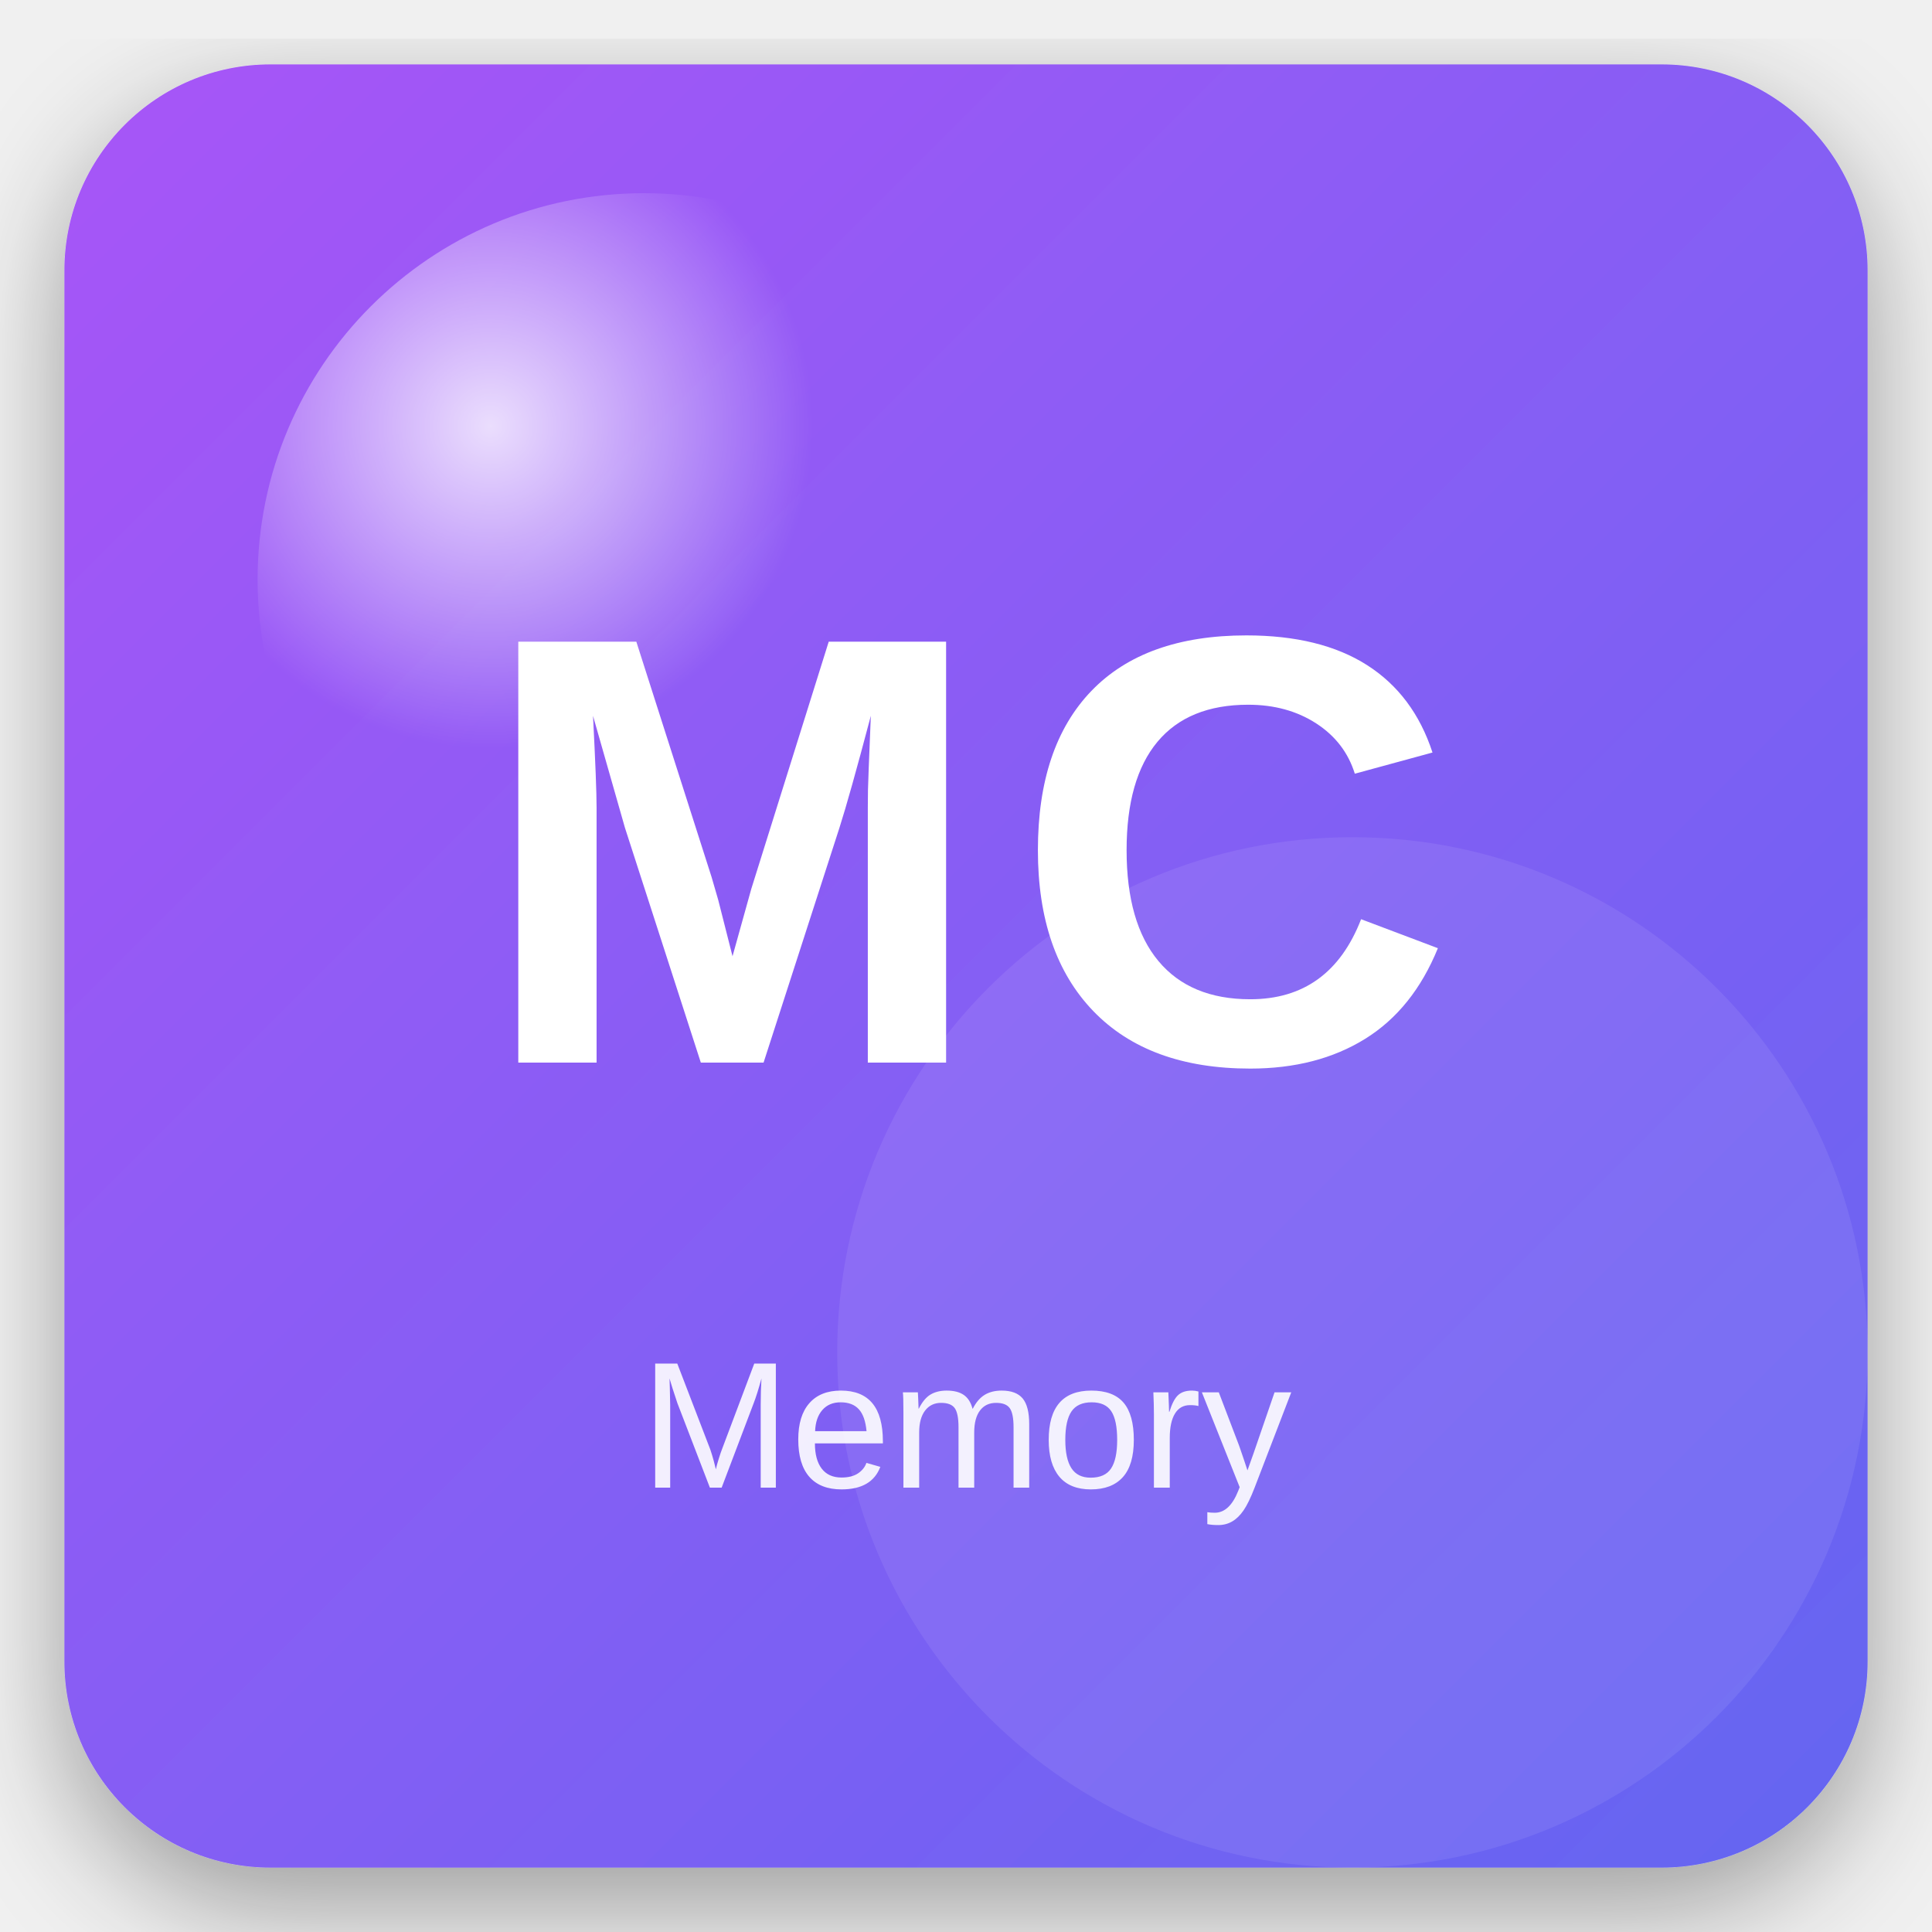
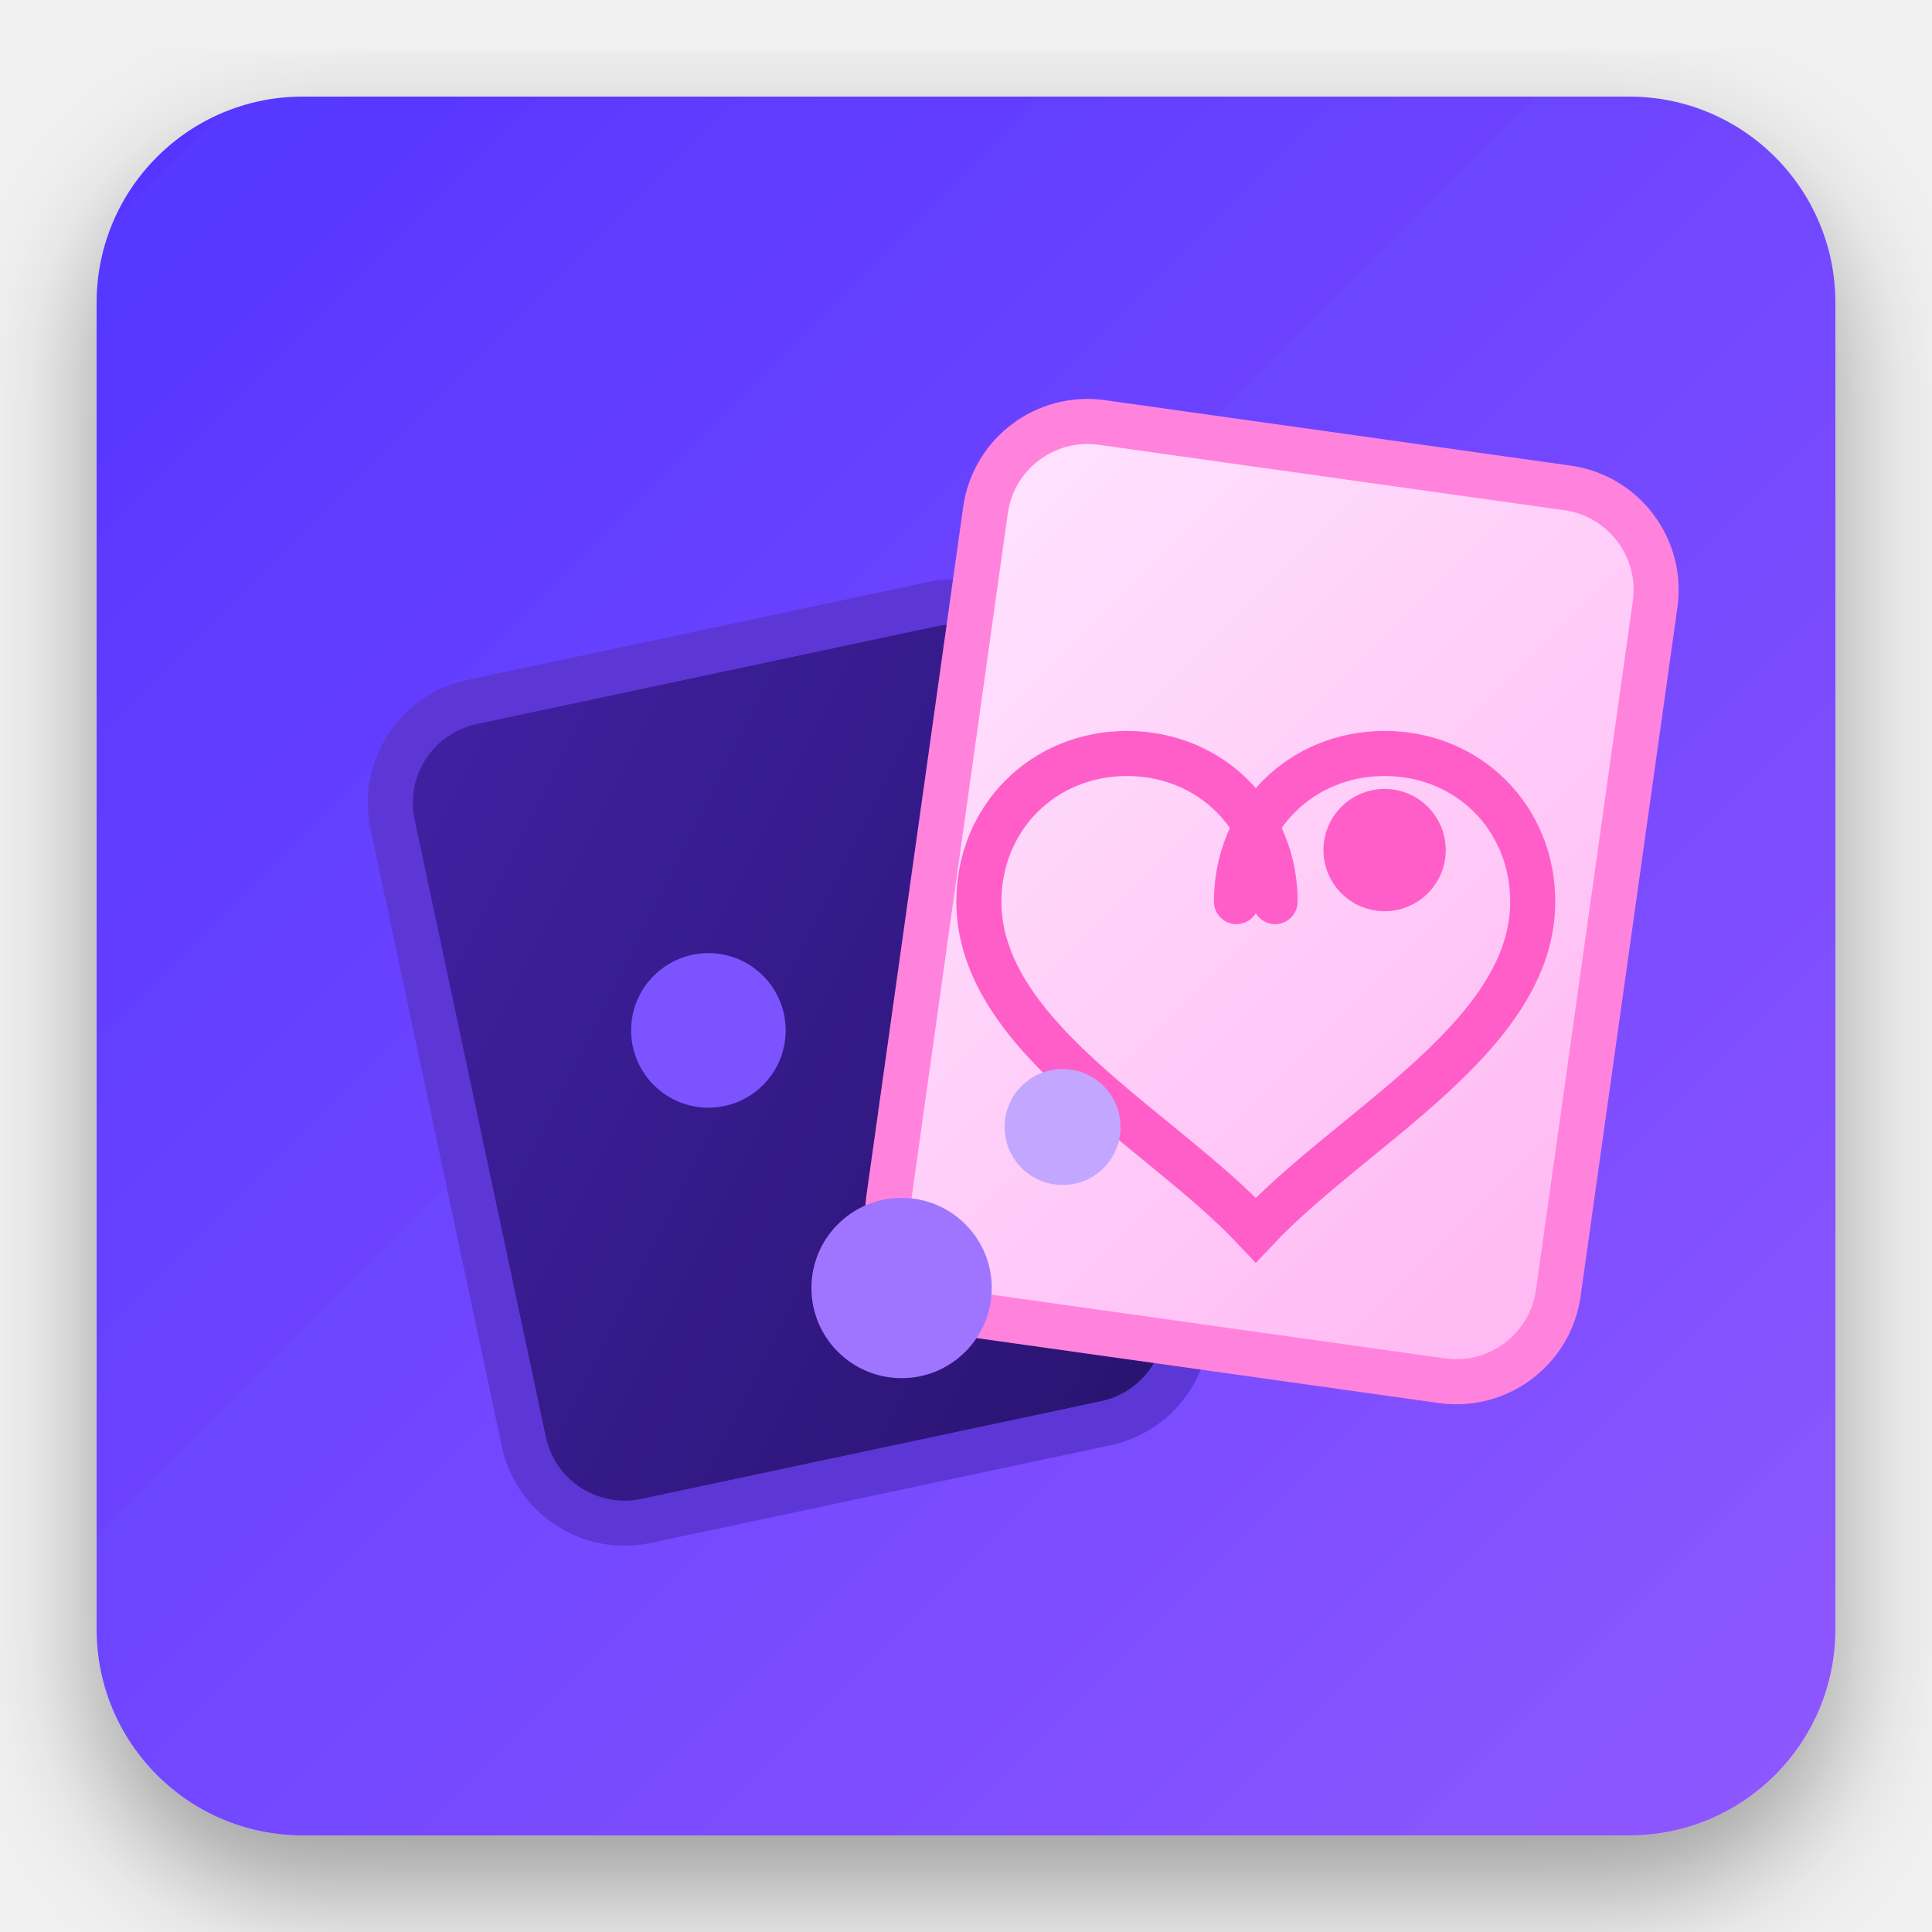
<svg xmlns="http://www.w3.org/2000/svg" width="600" height="600" viewBox="0 0 600 600">
  <defs>
-     <linearGradient id="grad-memory-challenge" x1="0%" y1="0%" x2="100%" y2="100%">
-       <stop offset="0%" stop-color="#a855f7" />
-       <stop offset="100%" stop-color="#6366f1" />
+     <linearGradient id="bg-memory" x1="0%" y1="0%" x2="100%" y2="100%">
+       <stop offset="0%" stop-color="#5335ff" />
+       <stop offset="100%" stop-color="#8f58ff" />
    </linearGradient>
-     <radialGradient id="highlight-memory-challenge" cx="30%" cy="30%" r="70%">
-       <stop offset="0%" stop-color="rgba(255,255,255,0.8)" />
-       <stop offset="60%" stop-color="rgba(255,255,255,0.0)" />
-       <stop offset="100%" stop-color="rgba(255,255,255,0.0)" />
-     </radialGradient>
+     <linearGradient id="card-front" x1="0%" y1="0%" x2="100%" y2="100%">
+       <stop offset="0%" stop-color="#ffe4ff" />
+       <stop offset="100%" stop-color="#ffb6f2" />
+     </linearGradient>
+     <linearGradient id="card-back" x1="0%" y1="0%" x2="100%" y2="100%">
+       <stop offset="0%" stop-color="#4121a4" />
+       <stop offset="100%" stop-color="#28136e" />
+     </linearGradient>
    <filter id="shadow" x="-20%" y="-20%" width="140%" height="140%">
-       <feDropShadow dx="0" dy="12" stdDeviation="18" flood-color="rgba(0,0,0,0.35)" />
+       <feDropShadow dx="0" dy="16" stdDeviation="18" flood-color="rgba(0,0,0,0.35)" />
    </filter>
  </defs>
-   <rect width="560" height="560" x="20" y="20" rx="64" fill="url(#grad-memory-challenge)" filter="url(#shadow)" />
-   <circle cx="200" cy="180" r="120" fill="url(#highlight-memory-challenge)" />
-   <circle cx="420" cy="420" r="160" fill="rgba(255,255,255,0.08)" />
-   <text x="50%" y="55%" text-anchor="middle" font-family="'Poppins', 'Segoe UI', 'Arial', sans-serif" font-weight="700" font-size="190" fill="#FFFFFF" letter-spacing="8">MC</text>
-   <text x="50%" y="77%" text-anchor="middle" font-family="'Poppins', 'Segoe UI', 'Arial', sans-serif" font-weight="500" font-size="56" fill="rgba(255,255,255,0.9)">Memory</text>
+   <rect x="30" y="30" width="540" height="540" rx="64" fill="url(#bg-memory)" filter="url(#shadow)" />
+   <g transform="translate(140 140)">
+     <rect x="0" y="60" width="210" height="260" rx="32" fill="url(#card-back)" stroke="#5d37d5" stroke-width="14" transform="rotate(-12 105 190)" />
+     <rect x="150" y="0" width="210" height="280" rx="32" fill="url(#card-front)" stroke="#ff83dd" stroke-width="14" transform="rotate(8 255 140)" />
+     <g transform="translate(204 80)" fill="none" stroke="#ff5ec9" stroke-width="14" stroke-linecap="round">
+       <path d="M40 60c0-26 20-46 46-46s46 20 46 46c0 42-56 70-86 102-30-32-86-60-86-102 0-26 20-46 46-46s46 20 46 46" />
+       <circle cx="86" cy="44" r="12" fill="#ff5ec9" />
+     </g>
+     <g transform="translate(20 120)">
+       <circle cx="60" cy="60" r="24" fill="#7b54ff" />
+       <circle cx="120" cy="140" r="28" fill="#9f75ff" />
+       <circle cx="170" cy="90" r="18" fill="#c2a6ff" />
+     </g>
+   </g>
</svg>
